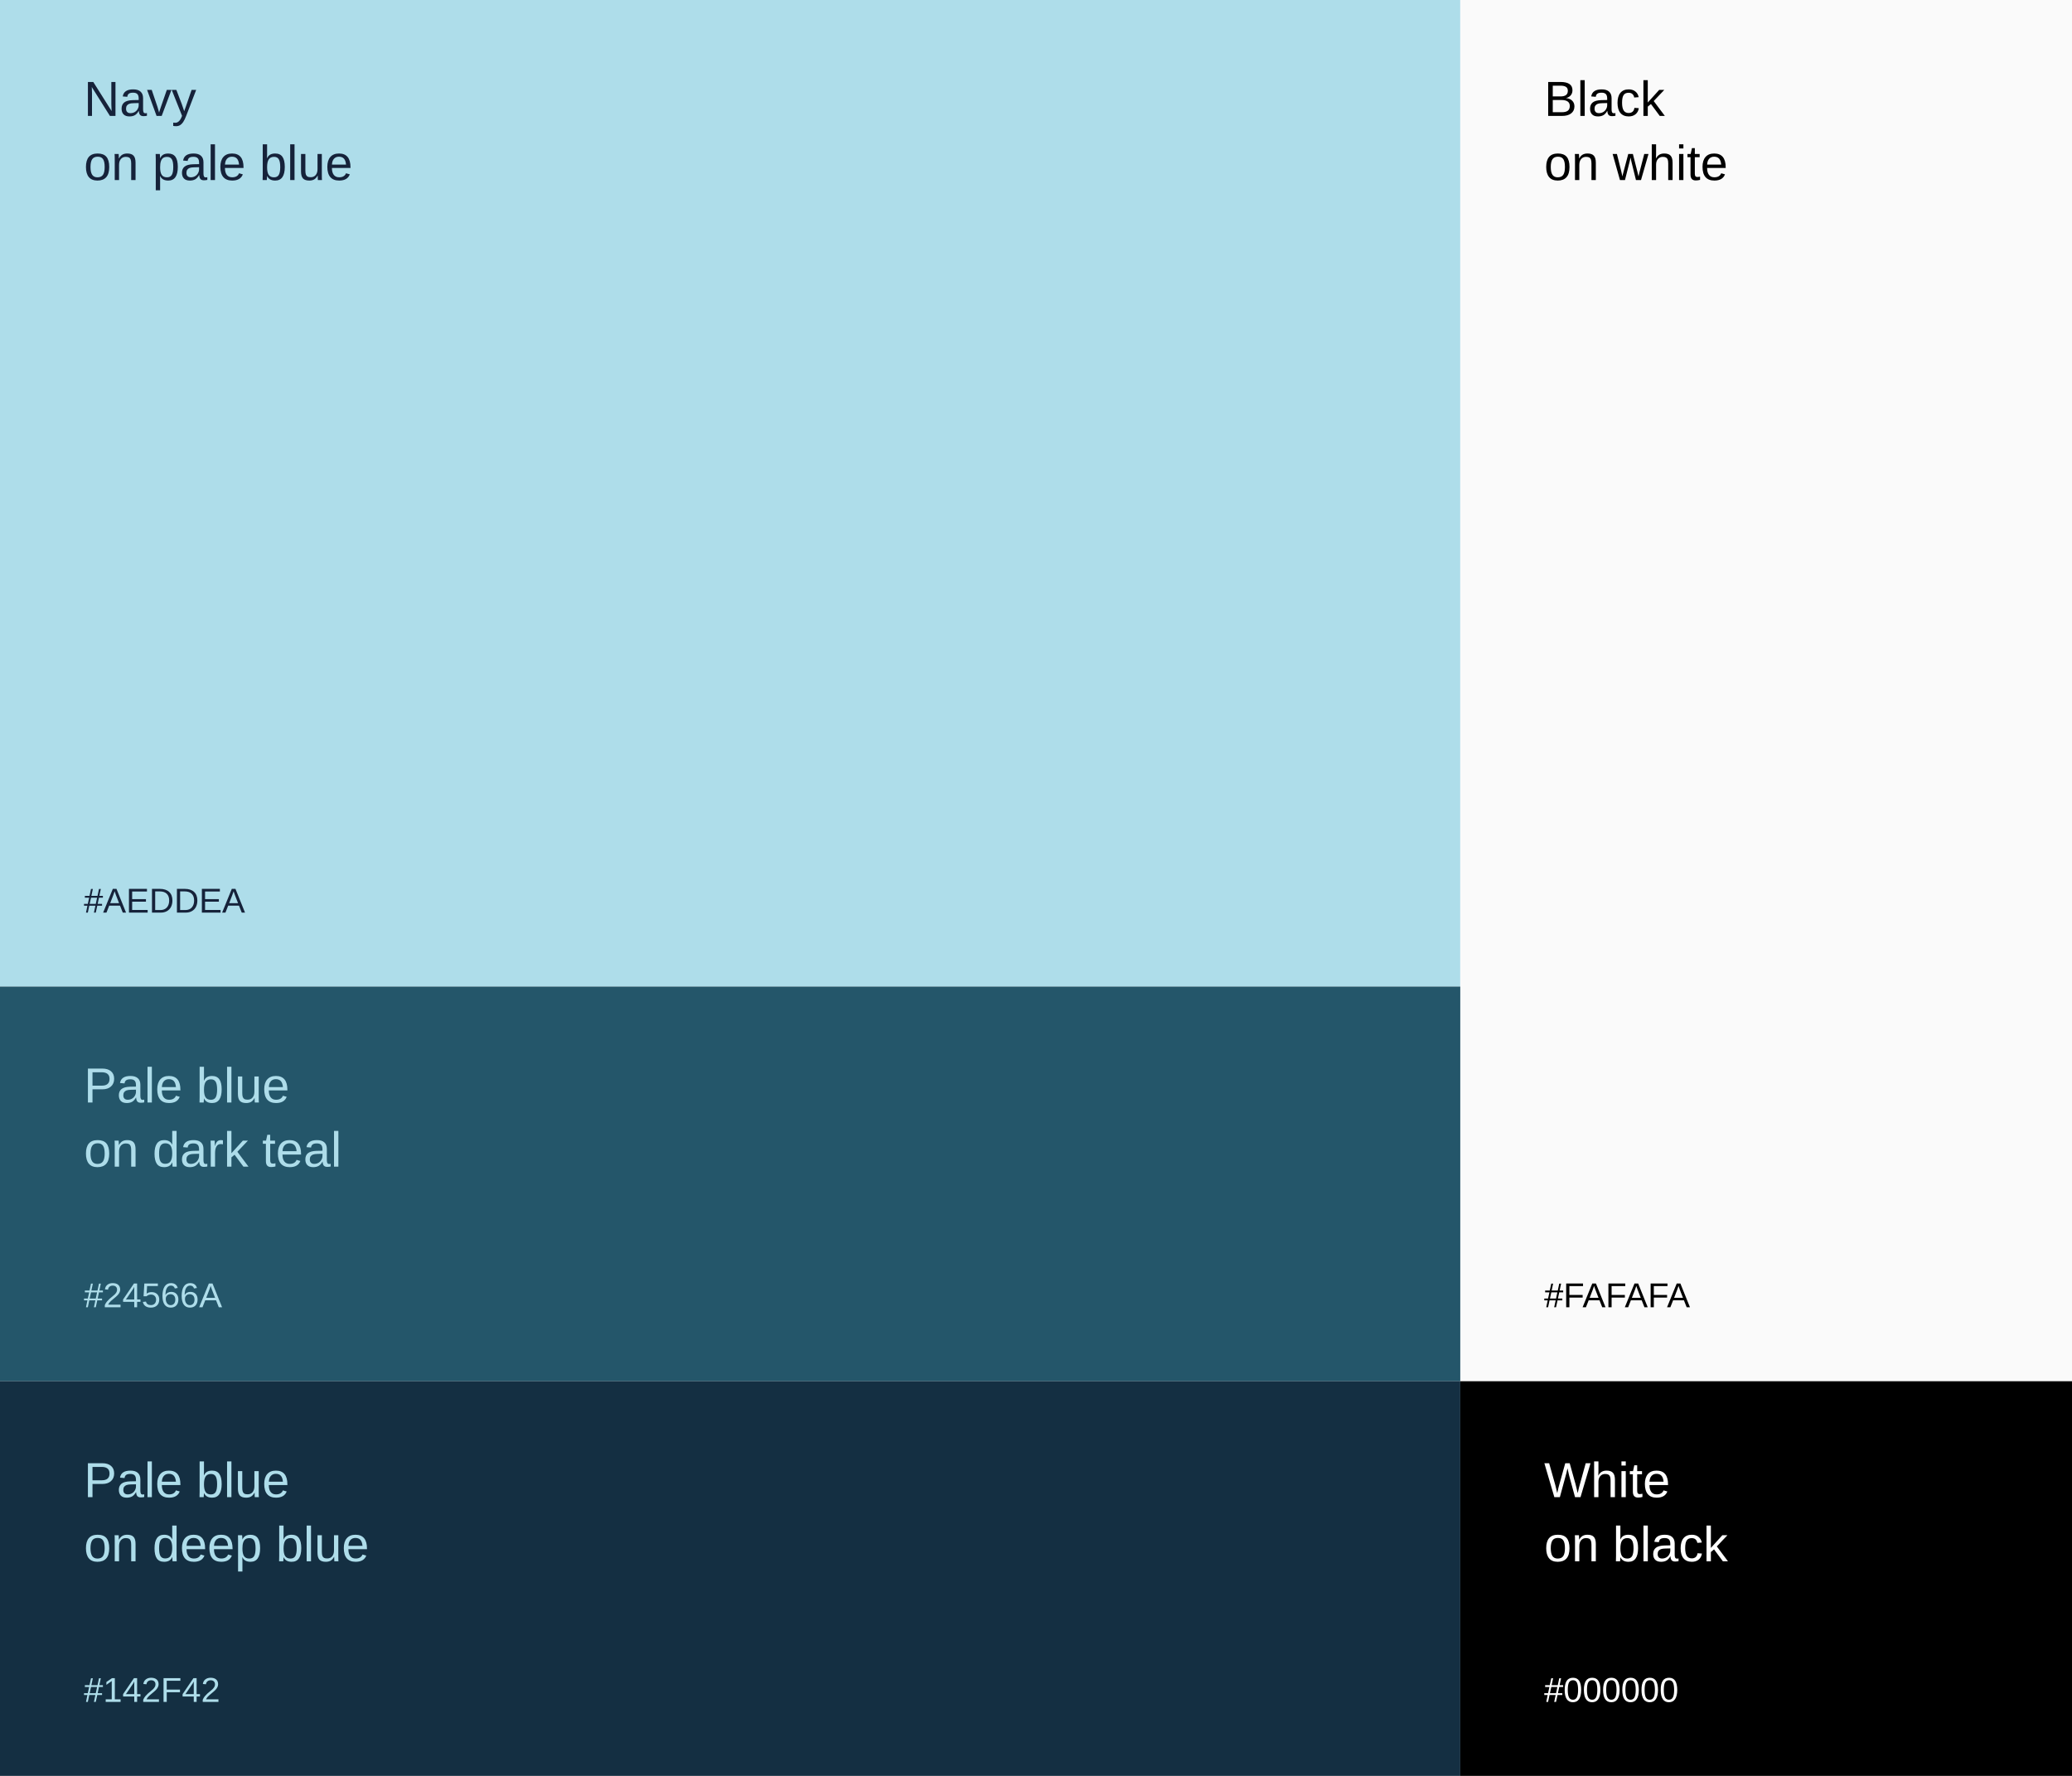
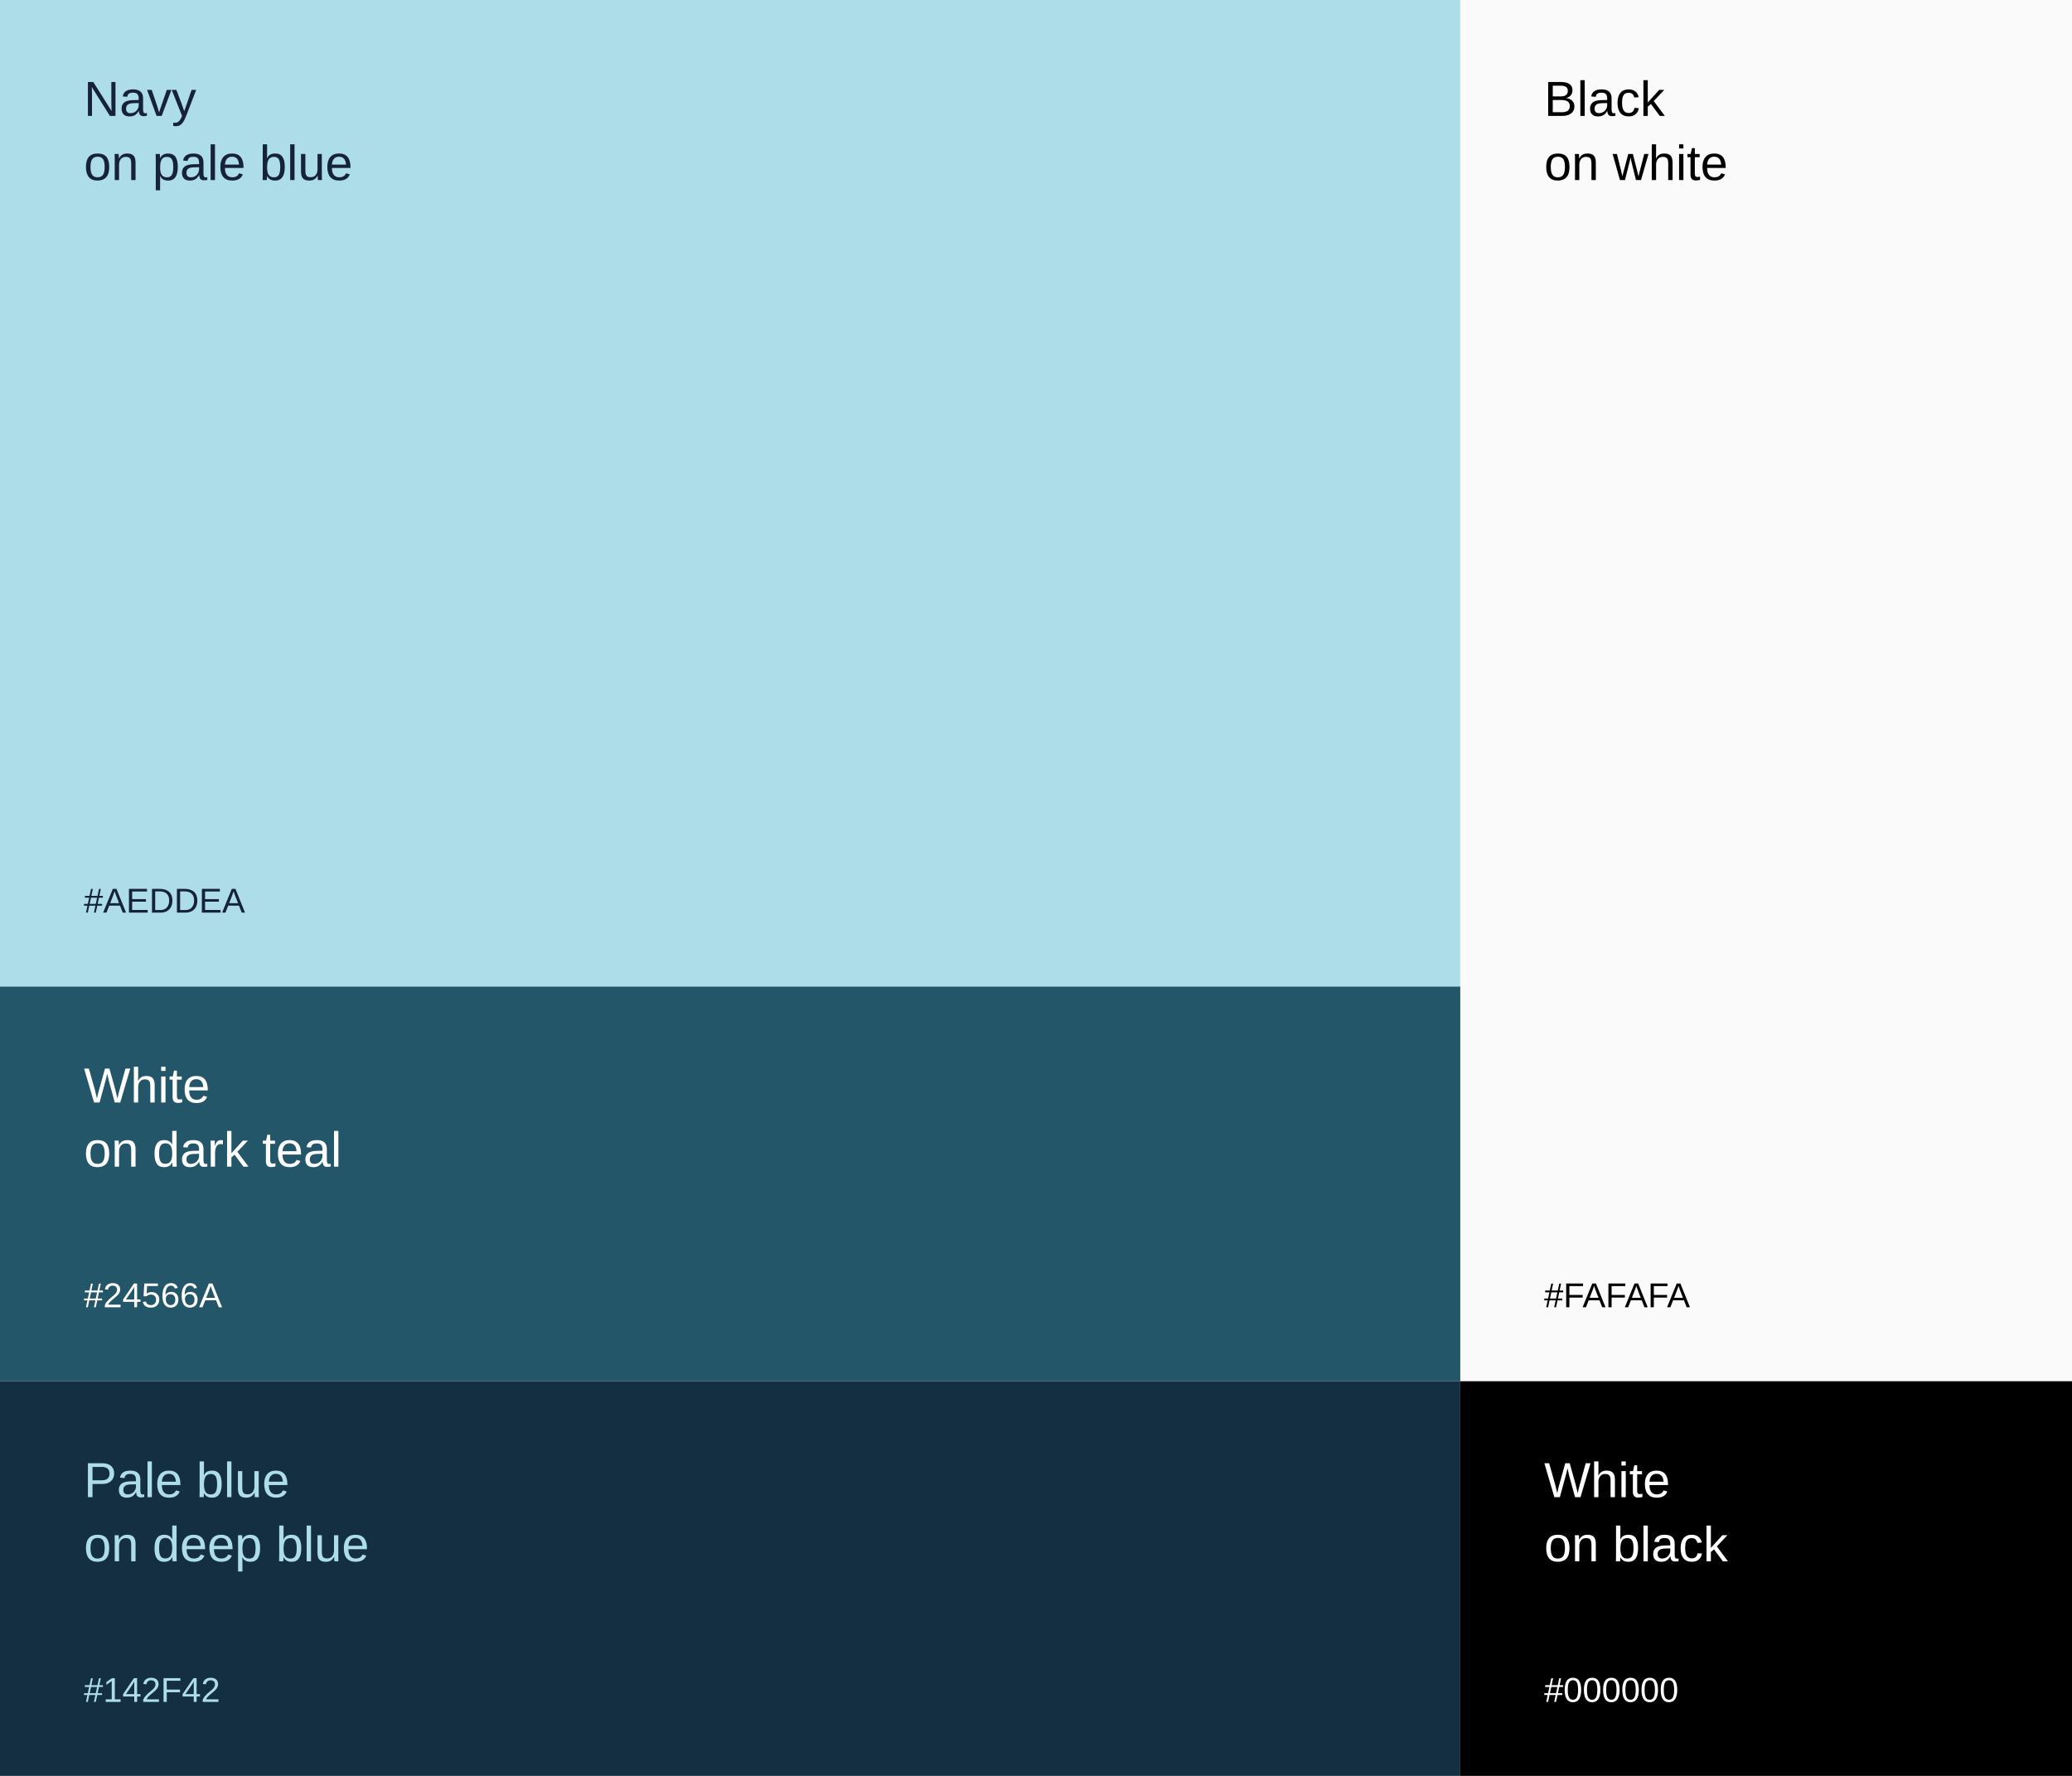
<svg xmlns="http://www.w3.org/2000/svg" viewBox="0 0 840 720" role="img" aria-labelledby="title desc">
  <g transform="translate(0 0)" font-family="Helvetica Neue, Arial, system-ui, sans-serif" fill="#16223A">
    <rect width="592" height="400" fill="#AEDDEA" />
    <text x="34" y="47" font-size="20">Navy</text>
    <text x="34" y="73" font-size="20">on pale blue</text>
    <text x="34" y="370" font-size="14">#AEDDEA</text>
  </g>
  <g transform="translate(592 0)" font-family="Helvetica Neue, Arial, system-ui, sans-serif" fill="#000000">
    <rect width="248" height="560" fill="#FAFAFA" />
    <text x="34" y="47" font-size="20">Black</text>
    <text x="34" y="73" font-size="20">on white</text>
    <text x="34" y="530" font-size="14">#FAFAFA</text>
  </g>
-   <g transform="translate(0 400)" font-family="Helvetica Neue, Arial, system-ui, sans-serif" fill="#AEDDEA">
+   <g transform="translate(0 400)" font-family="Helvetica Neue, Arial, system-ui, sans-serif" fill="#FFFFFF">
    <rect width="592" height="160" fill="#24566A" />
-     <text x="34" y="47" font-size="20">Pale blue</text>
+     <text x="34" y="47" font-size="20">White</text>
    <text x="34" y="73" font-size="20">on dark teal</text>
    <text x="34" y="130" font-size="14">#24566A</text>
  </g>
  <g transform="translate(0 560)" font-family="Helvetica Neue, Arial, system-ui, sans-serif" fill="#AEDDEA">
    <rect width="592" height="160" fill="#142F42" />
    <text x="34" y="47" font-size="20">Pale blue</text>
    <text x="34" y="73" font-size="20">on deep blue</text>
    <text x="34" y="130" font-size="14">#142F42</text>
  </g>
  <g transform="translate(592 560)" font-family="Helvetica Neue, Arial, system-ui, sans-serif" fill="#FFFFFF">
    <rect width="248" height="160" fill="#000000" />
    <text x="34" y="47" font-size="20">White</text>
    <text x="34" y="73" font-size="20">on black</text>
    <text x="34" y="130" font-size="14">#000000</text>
  </g>
</svg>
